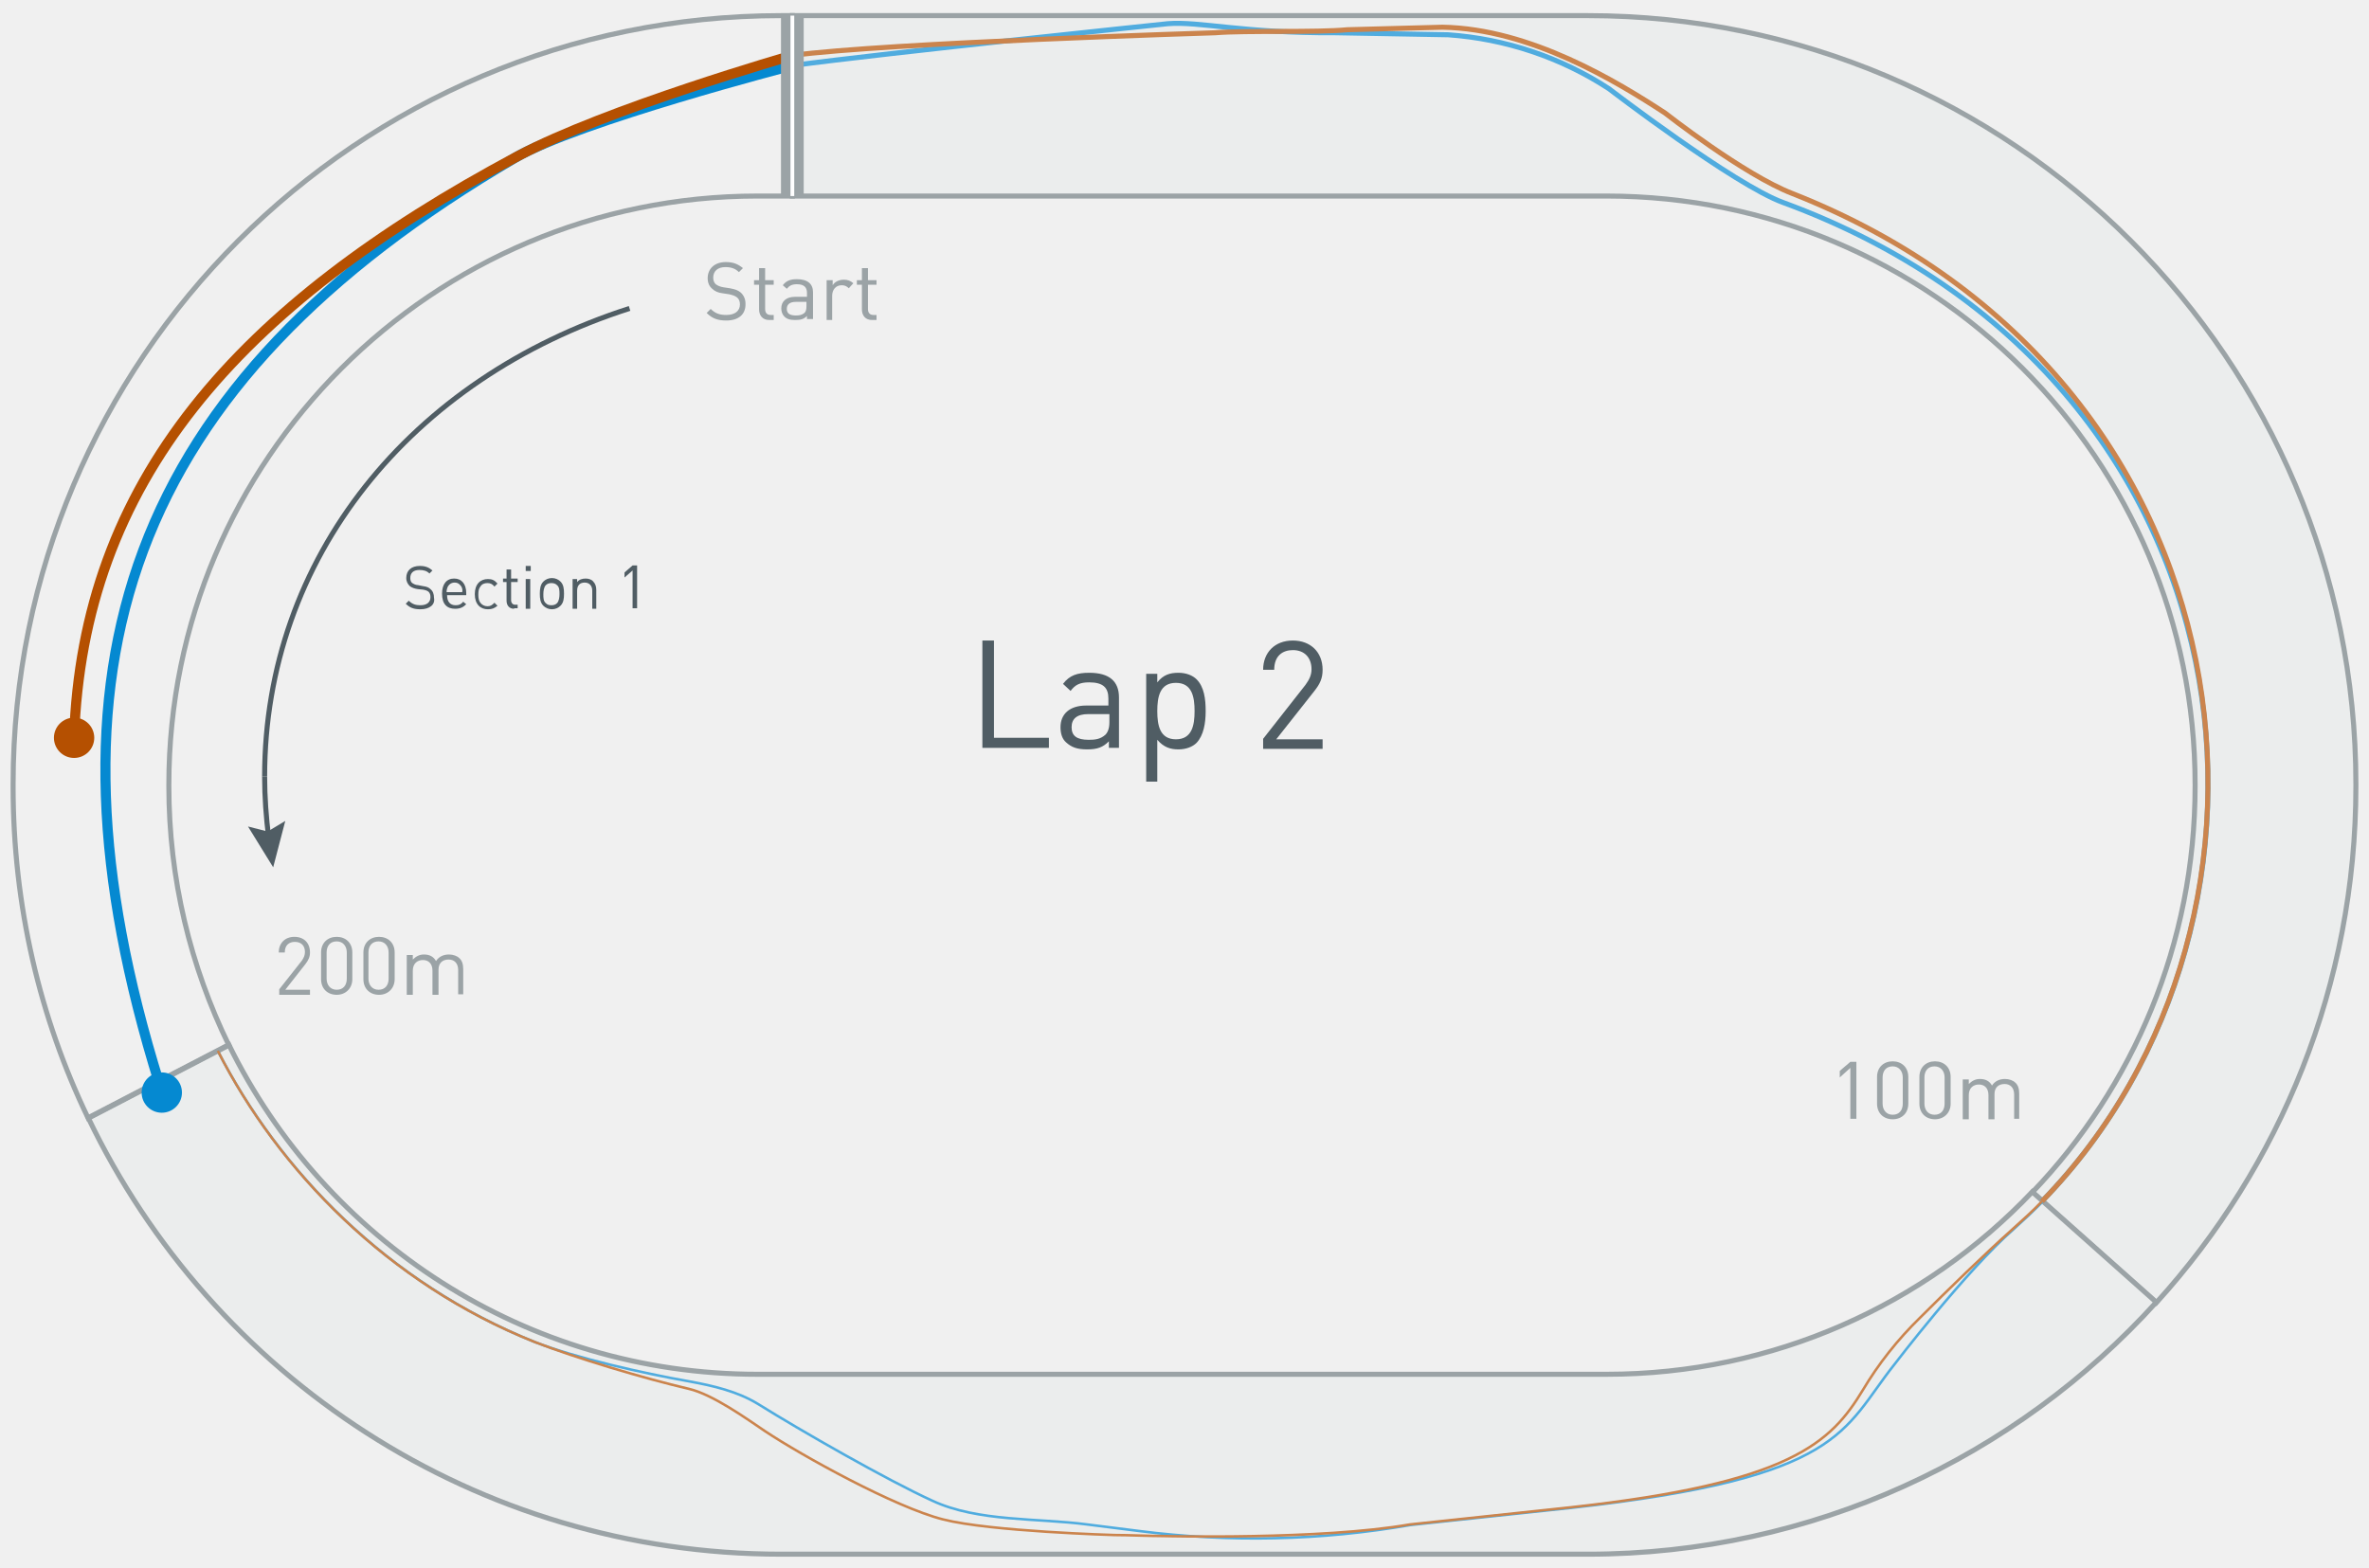
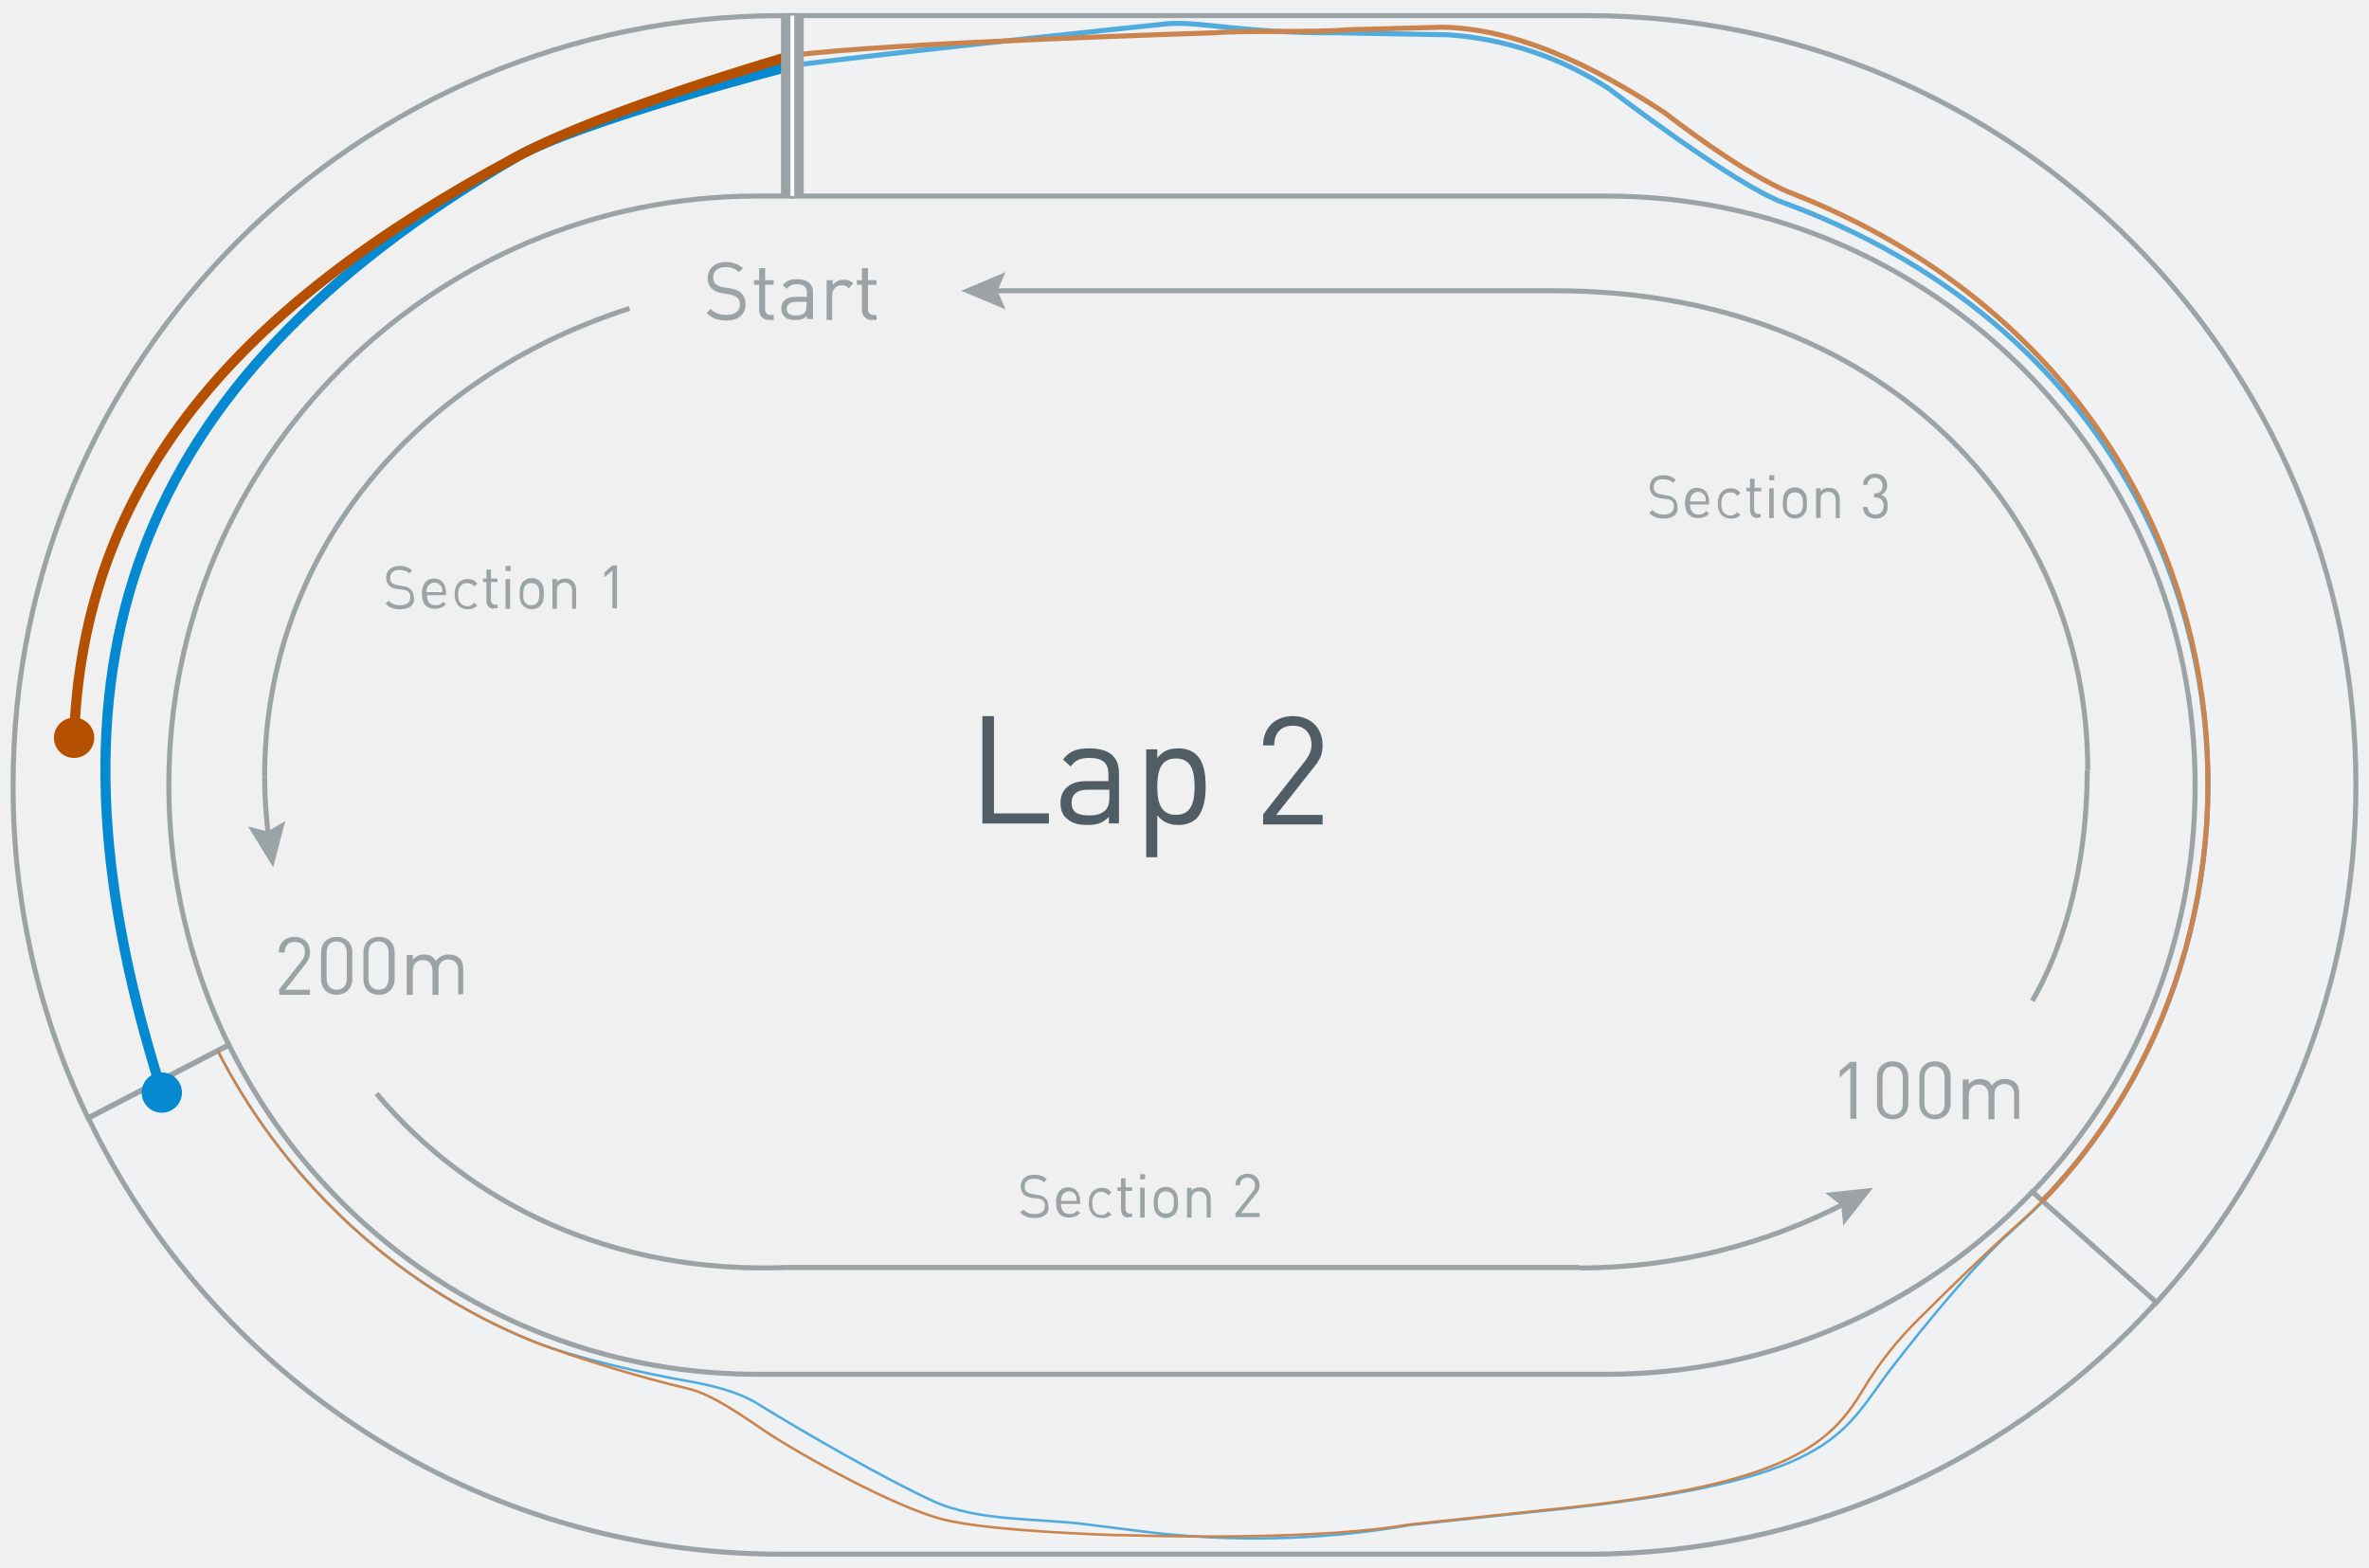
<svg xmlns="http://www.w3.org/2000/svg" version="1.1" x="0px" y="0px" viewBox="0 0 470 311" enable-background="new 0 0 470 311" xml:space="preserve">
+   <g id="Layer_0">
+ </g>
+   <g id="Layer_1">
+ </g>
+   <g id="Layer_2">
+ </g>
+   <g id="Layer_3">
+ </g>
  <g id="Layer_4">
    <g>
-       <path fill="#EBEDED" stroke="#9BA3A6" stroke-miterlimit="10" d="M467.4,155.6C467.4,71.4,399.1,3.1,315,3.1H157.2v35.8h161.5    c64.5,0,116.8,52.3,116.8,116.8v0.3c0,31.3-12.3,59.7-32.3,80.6l24.6,21.9c24.6-27.1,39.6-63,39.6-102.5V155.6z" />
-       <path fill="#EBEDED" stroke="#9BA3A6" stroke-miterlimit="10" d="M318.7,272.7H150.3c-46.1,0-85.9-26.7-104.9-65.4l-27.9,14.5    c24.6,51.3,76.9,86.6,137.5,86.6H315c44.7,0,85-19.3,112.8-50l-24.6-21.9C381.9,258.9,351.9,272.7,318.7,272.7z" />
+       <path fill="#F0F1F2" stroke="#9BA3A6" stroke-miterlimit="10" d="M467.4,155.6C467.4,71.4,399.1,3.1,315,3.1H157.2v35.8h161.5    c64.5,0,116.8,52.3,116.8,116.8v0.3c0,31.3-12.3,59.7-32.3,80.6l24.6,21.9c24.6-27.1,39.6-63,39.6-102.5V155.6z" />
+       <path fill="#F0F1F2" stroke="#9BA3A6" stroke-miterlimit="10" d="M318.7,272.7H150.3c-46.1,0-85.9-26.7-104.9-65.4l-27.9,14.5    c24.6,51.3,76.9,86.6,137.5,86.6H315c44.7,0,85-19.3,112.8-50l-24.6-21.9C381.9,258.9,351.9,272.7,318.7,272.7z" />
      <path fill="none" stroke="#9BA3A6" stroke-miterlimit="10" d="M33.5,156v-0.3c0-64.5,52.3-116.8,116.8-116.8h6.9V3.1H155    C70.9,3.1,2.6,71.4,2.6,155.6v0.5c0,23.6,5.3,45.9,14.9,65.8l27.9-14.5C37.8,191.8,33.5,174.4,33.5,156z" />
    </g>
    <path fill="none" stroke="#50ACDF" stroke-width="0.5" stroke-miterlimit="10" d="M43.2,208.5c12.1,23.7,33.7,46.1,62.9,57.8   c8.2,3.2,21.5,6.2,30.6,7.8c4.9,0.9,9.6,2,13.7,4.5c8.5,5.3,25.6,15.1,34.6,19.2c9,4.2,20.9,3.4,30.7,4.7l10.3,1.3   c17.9,2.3,36.1,1.9,53.9-1.2l31.9-3.4c54-6,53.7-15.4,64-28.4c0,0,14.2-18.6,23.7-26.9c2.1-1.9,3.7-3.4,5.7-5.4" />
    <path fill="none" stroke="#50ACDF" stroke-miterlimit="10" d="M405.1,238.4c54.8-56.2,43.6-163.3-51.3-198.2   c-9.7-3.5-34.6-22.6-34.6-22.6c-9.5-6.2-20.5-9.9-31.9-10.7L265,6.5c-18.4,0.1-27-2.3-33.3-1.8c0,0-55.8,5.8-74.5,8.3" />
    <path fill="none" stroke="#CB844D" stroke-miterlimit="10" d="M405.1,238.4c54.8-56.2,43.2-163.5-49.5-200   c-9.6-3.7-25.3-16-25.3-16c-9.5-6.2-26.7-16.7-44.1-17l-18.9,0.5c-6.1,0.6-20,0.1-26.2,0.6c0,0-65.3,2-83.9,4.5" />
-     <path id="_x3C_Path_x3E__3_" fill="none" stroke="#0589D1" stroke-width="2" stroke-miterlimit="10" d="M157.2,13   c0,0-42.5,11-55,18.3C25.2,76.4,6,132.7,31.6,215c0.2,0.6,0.4,1.2,0.6,1.8" />
-     <path id="_x3C_Path_x3E__2_" fill="none" stroke="#B55001" stroke-width="2" stroke-miterlimit="10" d="M157.2,11   c0,0-36.9,10.6-54.5,20C46.9,60.8,16.4,95.7,14.7,146.4" />
+     <path id="_x3C_Path_x3E__10_" fill="none" stroke="#0589D1" stroke-width="2" stroke-miterlimit="10" d="M157.2,13   c0,0-42.5,11-55,18.3C25.2,76.4,6,132.7,31.6,215c0.2,0.6,0.4,1.2,0.6,1.8" />
+     <path id="_x3C_Path_x3E__9_" fill="none" stroke="#B55001" stroke-width="2" stroke-miterlimit="10" d="M157.2,11   c0,0-36.9,10.6-54.5,20C46.9,60.8,16.4,95.7,14.7,146.4" />
    <circle fill="#0589D1" cx="32.1" cy="216.8" r="4" />
    <circle fill="#B55001" cx="14.7" cy="146.4" r="4" />
    <path fill="none" stroke="#CB844D" stroke-width="0.5" stroke-miterlimit="10" d="M43.2,208.5c12.1,23.8,33.8,46.2,62.9,57.8   c8.2,3.2,21.6,7.2,30.6,9.3c4.7,1.1,11.4,5.9,15.1,8.4c7.2,4.8,25.8,15.1,35.3,17.5c9.4,2.4,34,3.1,34,3.1c2.7,0,7.1,0.2,9.8,0.2   c0,0,31,0.8,48.8-2.3l31.9-3.4c43.8-4.8,51.7-12.9,58-23.3c3.1-5.2,6.9-10,11.3-14.3c5.4-5.4,13-12.8,18.5-17.7   c2.1-1.9,3.8-3.4,5.7-5.4" />
    <g>
      <line fill="none" stroke="#9BA3A6" stroke-width="4.507" stroke-miterlimit="10" x1="157.2" y1="38.9" x2="157.2" y2="3.1" />
      <line fill="none" stroke="#FFFFFF" stroke-width="0.751" stroke-miterlimit="10" x1="157.2" y1="38.9" x2="157.2" y2="3.1" />
    </g>
    <g>
      <g>
-         <path fill="#505D64" d="M194.9,148.5v-21.4h2.3v19.3h10.9v2H194.9z" />
-         <path fill="#505D64" d="M220,148.5v-1.4c-1.2,1.2-2.3,1.6-4.3,1.6c-2,0-3.1-0.4-4.2-1.4c-0.8-0.7-1.1-1.8-1.1-3     c0-2.6,1.8-4.3,5.1-4.3h4.4v-1.4c0-2.1-1-3.2-3.8-3.2c-1.9,0-2.8,0.5-3.7,1.7l-1.5-1.4c1.3-1.7,2.8-2.2,5.2-2.2     c4,0,5.9,1.7,5.9,4.9v10H220z M220,141.7h-4.1c-2.2,0-3.3,0.9-3.3,2.6c0,1.7,1,2.5,3.4,2.5c1.2,0,2.3-0.1,3.3-1     c0.5-0.5,0.8-1.3,0.8-2.5V141.7z" />
-         <path fill="#505D64" d="M237.4,147.4c-0.8,0.8-2.1,1.3-3.6,1.3c-1.6,0-2.9-0.4-4.2-1.9v8.3h-2.2v-21.4h2.2v1.7     c1.2-1.5,2.5-1.9,4.2-1.9c1.5,0,2.8,0.5,3.6,1.3c1.5,1.5,1.8,3.9,1.8,6.3C239.2,143.5,238.8,145.9,237.4,147.4z M233.3,135.5     c-3.2,0-3.7,2.8-3.7,5.6s0.5,5.6,3.7,5.6c3.2,0,3.7-2.8,3.7-5.6S236.5,135.5,233.3,135.5z" />
-         <path fill="#505D64" d="M250.6,148.5v-1.9l8.4-10.7c0.8-1.1,1.2-2,1.2-3.1c0-2.3-1.4-3.8-3.7-3.8c-2,0-3.7,1.1-3.7,3.9h-2.2     c0-3.4,2.3-5.8,5.9-5.8c3.5,0,5.9,2.3,5.9,5.8c0,1.7-0.5,2.8-1.7,4.3l-7.5,9.5h9.2v1.9H250.6z" />
+         <path fill="#505D64" d="M194.9,163.5v-21.4h2.3v19.3h10.9v2H194.9z" />
+         <path fill="#505D64" d="M220,163.5v-1.4c-1.2,1.2-2.3,1.6-4.3,1.6c-2,0-3.1-0.4-4.2-1.4c-0.8-0.7-1.1-1.8-1.1-3     c0-2.6,1.8-4.3,5.1-4.3h4.4v-1.4c0-2.1-1-3.2-3.8-3.2c-1.9,0-2.8,0.5-3.7,1.7l-1.5-1.4c1.3-1.7,2.8-2.2,5.2-2.2     c4,0,5.9,1.7,5.9,4.9v10H220z M220,156.7h-4.1c-2.2,0-3.3,0.9-3.3,2.6c0,1.7,1,2.5,3.4,2.5c1.2,0,2.3-0.1,3.3-1     c0.5-0.5,0.8-1.3,0.8-2.5V156.7z" />
+         <path fill="#505D64" d="M237.4,162.4c-0.8,0.8-2.1,1.3-3.6,1.3c-1.6,0-2.9-0.4-4.2-1.9v8.3h-2.2v-21.4h2.2v1.7     c1.2-1.5,2.5-1.9,4.2-1.9c1.5,0,2.8,0.5,3.6,1.3c1.5,1.5,1.8,3.9,1.8,6.3C239.2,158.5,238.8,160.9,237.4,162.4z M233.3,150.5     c-3.2,0-3.7,2.8-3.7,5.6s0.5,5.6,3.7,5.6c3.2,0,3.7-2.8,3.7-5.6S236.5,150.5,233.3,150.5z" />
+         <path fill="#505D64" d="M250.6,163.5v-1.9l8.4-10.7c0.8-1.1,1.2-2,1.2-3.1c0-2.3-1.4-3.8-3.7-3.8c-2,0-3.7,1.1-3.7,3.9h-2.2     c0-3.4,2.3-5.8,5.9-5.8c3.5,0,5.9,2.3,5.9,5.8c0,1.7-0.5,2.8-1.7,4.3l-7.5,9.5h9.2v1.9H250.6z" />
+       </g>
+     </g>
+   </g>
+   <g id="Layer_5">
+ </g>
+   <g id="Layer_6">
+ </g>
+   <g id="Layer_7">
+ </g>
+   <g id="Layer_8">
+ </g>
+   <g id="Layer_9">
+ </g>
+   <g id="section3_1_">
+     <g>
+       <path fill="none" stroke="#9BA3A6" stroke-miterlimit="10" d="M414.1,152.8c0,15.8-3.3,32.7-10.9,45.8" />
+       <path fill="none" stroke="#9BA3A6" stroke-miterlimit="10" d="M308.7,57.7c63.6,0,105.5,42.7,105.5,95.1" />
+       <g>
+         <g>
+           <line fill="none" stroke="#9BA3A6" stroke-miterlimit="10" x1="196.7" y1="57.7" x2="308.7" y2="57.7" />
+           <g>
+             <polygon fill="#9BA3A6" points="199.5,61.4 197.9,57.7 199.5,54 190.7,57.7      " />
+           </g>
+         </g>
+       </g>
+     </g>
+     <g>
+       <g>
+         <path fill="#9BA3A6" d="M330.1,102.9c-1.3,0-2.1-0.3-2.9-1.1l0.6-0.6c0.7,0.7,1.4,0.9,2.3,0.9c1.3,0,2-0.6,2-1.6     c0-0.5-0.1-0.8-0.4-1.1c-0.3-0.2-0.5-0.3-1.1-0.4l-1-0.1c-0.7-0.1-1.2-0.3-1.6-0.6c-0.4-0.4-0.7-0.9-0.7-1.6c0-1.5,1-2.4,2.7-2.4     c1.1,0,1.8,0.3,2.5,0.9l-0.6,0.6c-0.5-0.5-1.1-0.7-2-0.7c-1.2,0-1.8,0.6-1.8,1.6c0,0.4,0.1,0.8,0.4,1s0.7,0.4,1.1,0.4l1,0.2     c0.8,0.1,1.2,0.3,1.5,0.6c0.5,0.4,0.7,1,0.7,1.7C333,102,331.9,102.9,330.1,102.9z" />
+         <path fill="#9BA3A6" d="M335.3,100.1c0,1.3,0.6,2,1.7,2c0.7,0,1.1-0.2,1.5-0.7l0.6,0.5c-0.6,0.6-1.2,0.9-2.2,0.9     c-1.6,0-2.6-0.9-2.6-3c0-1.9,0.9-3,2.4-3c1.5,0,2.4,1.1,2.4,2.9v0.4H335.3z M338.3,98.5c-0.3-0.5-0.7-0.9-1.4-0.9     c-0.6,0-1.1,0.3-1.4,0.9c-0.1,0.3-0.2,0.5-0.2,1h3.1C338.4,99,338.4,98.8,338.3,98.5z" />
+         <path fill="#9BA3A6" d="M343.4,102.9c-1.5,0-2.6-1-2.6-3c0-2,1.1-3,2.6-3c0.8,0,1.3,0.2,1.9,0.9l-0.6,0.6     c-0.4-0.5-0.8-0.7-1.4-0.7c-0.6,0-1.1,0.2-1.4,0.7c-0.3,0.4-0.4,0.8-0.4,1.6c0,0.7,0.1,1.2,0.4,1.6c0.3,0.4,0.8,0.7,1.4,0.7     c0.6,0,0.9-0.2,1.4-0.7l0.6,0.6C344.8,102.7,344.3,102.9,343.4,102.9z" />
+         <path fill="#9BA3A6" d="M348.7,102.8c-1,0-1.5-0.7-1.5-1.6v-3.7h-0.7v-0.7h0.7v-1.8h0.9v1.8h1.3v0.7H348v3.6     c0,0.5,0.3,0.9,0.8,0.9h0.5v0.7H348.7z" />
+         <path fill="#9BA3A6" d="M351,95.3v-1h1v1H351z M351,102.8v-5.9h0.9v5.9H351z" />
+         <path fill="#9BA3A6" d="M357.8,102.2c-0.4,0.4-1,0.7-1.7,0.7c-0.7,0-1.3-0.3-1.7-0.7c-0.6-0.6-0.7-1.4-0.7-2.4     c0-0.9,0.1-1.8,0.7-2.4c0.4-0.4,1-0.7,1.7-0.7c0.7,0,1.3,0.3,1.7,0.7c0.6,0.6,0.7,1.4,0.7,2.4     C358.5,100.8,358.4,101.6,357.8,102.2z M357.2,98.1c-0.3-0.3-0.7-0.4-1.1-0.4c-0.4,0-0.8,0.1-1.1,0.4c-0.4,0.4-0.5,1.2-0.5,1.8     c0,0.7,0,1.4,0.5,1.8c0.3,0.3,0.6,0.4,1.1,0.4c0.4,0,0.8-0.1,1.1-0.4c0.4-0.4,0.5-1.2,0.5-1.8C357.7,99.2,357.6,98.5,357.2,98.1z     " />
+         <path fill="#9BA3A6" d="M364.2,102.8v-3.6c0-1-0.6-1.6-1.5-1.6s-1.5,0.5-1.5,1.6v3.6h-0.9v-5.9h0.9v0.6c0.4-0.5,1-0.7,1.7-0.7     c0.6,0,1.2,0.2,1.5,0.6c0.4,0.4,0.6,1,0.6,1.6v3.8H364.2z" />
+         <path fill="#9BA3A6" d="M372.1,102.9c-1.3,0-2.4-0.7-2.5-2.3h0.9c0.1,1.1,0.8,1.5,1.6,1.5c0.9,0,1.6-0.6,1.6-1.7     c0-1-0.5-1.7-1.7-1.7h-0.2v-0.8h0.2c1,0,1.5-0.6,1.5-1.5c0-1-0.7-1.6-1.5-1.6c-0.9,0-1.5,0.6-1.5,1.4h-0.9     c0.1-1.4,1.1-2.2,2.4-2.2c1.4,0,2.4,0.9,2.4,2.3c0,0.9-0.4,1.5-1.2,1.9c0.9,0.3,1.3,1,1.3,2.1     C374.6,102.1,373.5,102.9,372.1,102.9z" />
+       </g>
+     </g>
+   </g>
+   <g id="section2">
+     <g>
+       <g>
+         <g>
+           <path fill="none" stroke="#9BA3A6" stroke-miterlimit="10" d="M366.4,238.6c-15.7,8.2-33.8,13-53,13" />
+           <g>
+             <polygon fill="#9BA3A6" points="362.1,236.7 365.3,239.2 365.7,243.2 371.6,235.7      " />
+           </g>
+         </g>
+       </g>
+       <path fill="none" stroke="#9BA3A6" stroke-miterlimit="10" d="M156.2,251.5c-34.4,1.4-62.9-12.4-81.5-34.5" />
+       <line fill="none" stroke="#9BA3A6" stroke-miterlimit="10" x1="313.4" y1="251.5" x2="156.2" y2="251.5" />
+     </g>
+     <g>
+       <g>
+         <path fill="#9BA3A6" d="M205.3,241.7c-1.3,0-2.1-0.3-2.9-1.1l0.6-0.6c0.7,0.7,1.4,0.9,2.3,0.9c1.3,0,2-0.6,2-1.6     c0-0.5-0.1-0.8-0.4-1.1c-0.3-0.2-0.5-0.3-1.1-0.4l-1-0.1c-0.7-0.1-1.2-0.3-1.6-0.6c-0.4-0.4-0.7-0.9-0.7-1.6c0-1.5,1-2.4,2.7-2.4     c1.1,0,1.8,0.3,2.5,0.9l-0.6,0.6c-0.5-0.5-1.1-0.7-2-0.7c-1.2,0-1.8,0.6-1.8,1.6c0,0.4,0.1,0.8,0.4,1c0.3,0.2,0.7,0.4,1.1,0.4     l1,0.2c0.8,0.1,1.2,0.3,1.5,0.6c0.5,0.4,0.7,1,0.7,1.7C208.2,240.8,207.1,241.7,205.3,241.7z" />
+         <path fill="#9BA3A6" d="M210.5,238.9c0,1.3,0.6,2,1.7,2c0.7,0,1.1-0.2,1.5-0.7l0.6,0.5c-0.6,0.6-1.2,0.9-2.2,0.9     c-1.6,0-2.6-0.9-2.6-3c0-1.9,0.9-3,2.4-3c1.5,0,2.4,1.1,2.4,2.9v0.4H210.5z M213.5,237.3c-0.3-0.5-0.7-0.9-1.4-0.9     c-0.6,0-1.1,0.3-1.4,0.9c-0.1,0.3-0.2,0.5-0.2,1h3.1C213.6,237.8,213.6,237.6,213.5,237.3z" />
+         <path fill="#9BA3A6" d="M218.6,241.7c-1.5,0-2.6-1-2.6-3c0-2,1.1-3,2.6-3c0.8,0,1.3,0.2,1.9,0.9l-0.6,0.6     c-0.4-0.5-0.8-0.7-1.4-0.7c-0.6,0-1.1,0.2-1.4,0.7c-0.3,0.4-0.4,0.8-0.4,1.6c0,0.7,0.1,1.2,0.4,1.6c0.3,0.4,0.8,0.7,1.4,0.7     c0.6,0,0.9-0.2,1.4-0.7l0.6,0.6C220,241.5,219.5,241.7,218.6,241.7z" />
+         <path fill="#9BA3A6" d="M223.9,241.6c-1,0-1.5-0.7-1.5-1.6v-3.7h-0.7v-0.7h0.7v-1.8h0.9v1.8h1.3v0.7h-1.3v3.6     c0,0.5,0.3,0.9,0.8,0.9h0.5v0.7H223.9z" />
+         <path fill="#9BA3A6" d="M226.2,234v-1h1v1H226.2z M226.2,241.6v-5.9h0.9v5.9H226.2z" />
+         <path fill="#9BA3A6" d="M233,241c-0.4,0.4-1,0.7-1.7,0.7c-0.7,0-1.3-0.3-1.7-0.7c-0.6-0.6-0.7-1.4-0.7-2.4c0-0.9,0.1-1.8,0.7-2.4     c0.4-0.4,1-0.7,1.7-0.7c0.7,0,1.3,0.3,1.7,0.7c0.6,0.6,0.7,1.4,0.7,2.4C233.8,239.6,233.6,240.4,233,241z M232.4,236.8     c-0.3-0.3-0.7-0.4-1.1-0.4c-0.4,0-0.8,0.1-1.1,0.4c-0.4,0.4-0.5,1.2-0.5,1.8c0,0.7,0,1.4,0.5,1.8c0.3,0.3,0.6,0.4,1.1,0.4     c0.4,0,0.8-0.1,1.1-0.4c0.4-0.4,0.5-1.2,0.5-1.8C232.9,238,232.9,237.3,232.4,236.8z" />
+         <path fill="#9BA3A6" d="M239.4,241.6V238c0-1-0.6-1.6-1.5-1.6s-1.5,0.5-1.5,1.6v3.6h-0.9v-5.9h0.9v0.6c0.4-0.5,1-0.7,1.7-0.7     c0.6,0,1.2,0.2,1.5,0.6c0.4,0.4,0.6,1,0.6,1.6v3.8H239.4z" />
+         <path fill="#9BA3A6" d="M245.1,241.6v-0.8l3.4-4.3c0.3-0.4,0.5-0.8,0.5-1.3c0-0.9-0.6-1.5-1.5-1.5c-0.8,0-1.5,0.4-1.5,1.5h-0.9     c0-1.3,0.9-2.3,2.4-2.3c1.4,0,2.4,0.9,2.4,2.3c0,0.7-0.2,1.1-0.7,1.7l-3,3.8h3.7v0.8H245.1z" />
      </g>
    </g>
  </g>
  <g id="section1">
    <g>
      <g>
        <g>
-           <path fill="none" stroke="#505D64" stroke-miterlimit="10" d="M53.3,166.2c-0.5-4-0.8-8.1-0.8-12.1" />
+           <path fill="none" stroke="#9BA3A6" stroke-miterlimit="10" d="M53.3,166.2c-0.5-4-0.8-8.1-0.8-12.1" />
          <g>
-             <polygon fill="#505D64" points="56.6,162.9 53.1,165 49.2,164 54.2,172.1      " />
+             <polygon fill="#9BA3A6" points="56.6,162.9 53.1,165 49.2,164 54.2,172.1      " />
          </g>
        </g>
      </g>
-       <path fill="none" stroke="#505D64" stroke-miterlimit="10" d="M52.5,154.1c0-43.4,29-79,72.4-92.9" />
+       <path fill="none" stroke="#9BA3A6" stroke-miterlimit="10" d="M52.5,154.1c0-43.4,29-79,72.4-92.9" />
    </g>
    <g>
      <g>
-         <path fill="#505D64" d="M83.4,120.9c-1.3,0-2.1-0.3-2.9-1.1l0.6-0.6c0.7,0.7,1.4,0.9,2.3,0.9c1.3,0,2-0.6,2-1.6     c0-0.5-0.1-0.8-0.4-1.1c-0.3-0.2-0.5-0.3-1.1-0.4l-1-0.1c-0.7-0.1-1.2-0.3-1.6-0.6c-0.4-0.4-0.7-0.9-0.7-1.6c0-1.5,1-2.4,2.7-2.4     c1.1,0,1.8,0.3,2.5,0.9l-0.6,0.6c-0.5-0.5-1.1-0.7-2-0.7c-1.2,0-1.8,0.6-1.8,1.6c0,0.4,0.1,0.8,0.4,1c0.3,0.2,0.7,0.4,1.1,0.4     l1,0.2c0.8,0.1,1.2,0.3,1.5,0.6c0.5,0.4,0.7,1,0.7,1.7C86.4,120,85.2,120.9,83.4,120.9z" />
-         <path fill="#505D64" d="M88.7,118.1c0,1.3,0.6,2,1.7,2c0.7,0,1.1-0.2,1.5-0.7l0.6,0.5c-0.6,0.6-1.2,0.9-2.2,0.9     c-1.6,0-2.6-0.9-2.6-3c0-1.9,0.9-3,2.4-3c1.5,0,2.4,1.1,2.4,2.9v0.4H88.7z M91.6,116.5c-0.3-0.5-0.7-0.9-1.4-0.9     c-0.6,0-1.1,0.3-1.4,0.9c-0.1,0.3-0.2,0.5-0.2,1h3.1C91.8,117,91.7,116.8,91.6,116.5z" />
-         <path fill="#505D64" d="M96.8,120.9c-1.5,0-2.6-1-2.6-3c0-2,1.1-3,2.6-3c0.8,0,1.3,0.2,1.9,0.9l-0.6,0.6     c-0.4-0.5-0.8-0.7-1.4-0.7c-0.6,0-1.1,0.2-1.4,0.7c-0.3,0.4-0.4,0.8-0.4,1.6c0,0.7,0.1,1.2,0.4,1.6c0.3,0.4,0.8,0.7,1.4,0.7     c0.6,0,0.9-0.2,1.4-0.7l0.6,0.6C98.1,120.7,97.6,120.9,96.8,120.9z" />
-         <path fill="#505D64" d="M102,120.8c-1,0-1.5-0.7-1.5-1.6v-3.7h-0.7v-0.7h0.7v-1.8h0.9v1.8h1.3v0.7h-1.3v3.6     c0,0.5,0.3,0.9,0.8,0.9h0.5v0.7H102z" />
-         <path fill="#505D64" d="M104.3,113.3v-1h1v1H104.3z M104.3,120.8v-5.9h0.9v5.9H104.3z" />
-         <path fill="#505D64" d="M111.2,120.2c-0.4,0.4-1,0.7-1.7,0.7c-0.7,0-1.3-0.3-1.7-0.7c-0.6-0.6-0.7-1.4-0.7-2.4     c0-0.9,0.1-1.8,0.7-2.4c0.4-0.4,1-0.7,1.7-0.7c0.7,0,1.3,0.3,1.7,0.7c0.6,0.6,0.7,1.4,0.7,2.4     C111.9,118.8,111.8,119.6,111.2,120.2z M110.5,116.1c-0.3-0.3-0.7-0.4-1.1-0.4c-0.4,0-0.8,0.1-1.1,0.4c-0.4,0.4-0.5,1.2-0.5,1.8     c0,0.7,0,1.4,0.5,1.8c0.3,0.3,0.6,0.4,1.1,0.4c0.4,0,0.8-0.1,1.1-0.4c0.4-0.4,0.5-1.2,0.5-1.8C111,117.2,111,116.5,110.5,116.1z" />
-         <path fill="#505D64" d="M117.5,120.8v-3.6c0-1-0.6-1.6-1.5-1.6s-1.5,0.5-1.5,1.6v3.6h-0.9v-5.9h0.9v0.6c0.4-0.5,1-0.7,1.7-0.7     c0.6,0,1.2,0.2,1.5,0.6c0.4,0.4,0.6,1,0.6,1.6v3.8H117.5z" />
-         <path fill="#505D64" d="M125.5,120.8v-7.6l-1.6,1.4v-1l1.6-1.4h0.9v8.5H125.5z" />
+         <path fill="#9BA3A6" d="M79.4,120.9c-1.3,0-2.1-0.3-2.9-1.1l0.6-0.6c0.7,0.7,1.4,0.9,2.3,0.9c1.3,0,2-0.6,2-1.6     c0-0.5-0.1-0.8-0.4-1.1c-0.3-0.2-0.5-0.3-1.1-0.4l-1-0.1c-0.7-0.1-1.2-0.3-1.6-0.6c-0.4-0.4-0.7-0.9-0.7-1.6c0-1.5,1-2.4,2.7-2.4     c1.1,0,1.8,0.3,2.5,0.9l-0.6,0.6c-0.5-0.5-1.1-0.7-2-0.7c-1.2,0-1.8,0.6-1.8,1.6c0,0.4,0.1,0.8,0.4,1c0.3,0.2,0.7,0.4,1.1,0.4     l1,0.2c0.8,0.1,1.2,0.3,1.5,0.6c0.5,0.4,0.7,1,0.7,1.7C82.4,120,81.2,120.9,79.4,120.9z" />
+         <path fill="#9BA3A6" d="M84.7,118.1c0,1.3,0.6,2,1.7,2c0.7,0,1.1-0.2,1.5-0.7l0.6,0.5c-0.6,0.6-1.2,0.9-2.2,0.9     c-1.6,0-2.6-0.9-2.6-3c0-1.9,0.9-3,2.4-3c1.5,0,2.4,1.1,2.4,2.9v0.4H84.7z M87.6,116.5c-0.3-0.5-0.7-0.9-1.4-0.9     c-0.6,0-1.1,0.3-1.4,0.9c-0.1,0.3-0.2,0.5-0.2,1h3.1C87.8,117,87.7,116.8,87.6,116.5z" />
+         <path fill="#9BA3A6" d="M92.8,120.9c-1.5,0-2.6-1-2.6-3c0-2,1.1-3,2.6-3c0.8,0,1.3,0.2,1.9,0.9l-0.6,0.6     c-0.4-0.5-0.8-0.7-1.4-0.7c-0.6,0-1.1,0.2-1.4,0.7c-0.3,0.4-0.4,0.8-0.4,1.6c0,0.7,0.1,1.2,0.4,1.6c0.3,0.4,0.8,0.7,1.4,0.7     c0.6,0,0.9-0.2,1.4-0.7l0.6,0.6C94.1,120.7,93.6,120.9,92.8,120.9z" />
+         <path fill="#9BA3A6" d="M98,120.8c-1,0-1.5-0.7-1.5-1.6v-3.7h-0.7v-0.7h0.7v-1.8h0.9v1.8h1.3v0.7h-1.3v3.6c0,0.5,0.3,0.9,0.8,0.9     h0.5v0.7H98z" />
+         <path fill="#9BA3A6" d="M100.3,113.3v-1h1v1H100.3z M100.3,120.8v-5.9h0.9v5.9H100.3z" />
+         <path fill="#9BA3A6" d="M107.2,120.2c-0.4,0.4-1,0.7-1.7,0.7c-0.7,0-1.3-0.3-1.7-0.7c-0.6-0.6-0.7-1.4-0.7-2.4     c0-0.9,0.1-1.8,0.7-2.4c0.4-0.4,1-0.7,1.7-0.7c0.7,0,1.3,0.3,1.7,0.7c0.6,0.6,0.7,1.4,0.7,2.4     C107.9,118.8,107.8,119.6,107.2,120.2z M106.5,116.1c-0.3-0.3-0.7-0.4-1.1-0.4c-0.4,0-0.8,0.1-1.1,0.4c-0.4,0.4-0.5,1.2-0.5,1.8     c0,0.7,0,1.4,0.5,1.8c0.3,0.3,0.6,0.4,1.1,0.4c0.4,0,0.8-0.1,1.1-0.4c0.4-0.4,0.5-1.2,0.5-1.8C107,117.2,107,116.5,106.5,116.1z" />
+         <path fill="#9BA3A6" d="M113.5,120.8v-3.6c0-1-0.6-1.6-1.5-1.6s-1.5,0.5-1.5,1.6v3.6h-0.9v-5.9h0.9v0.6c0.4-0.5,1-0.7,1.7-0.7     c0.6,0,1.2,0.2,1.5,0.6c0.4,0.4,0.6,1,0.6,1.6v3.8H113.5z" />
+         <path fill="#9BA3A6" d="M121.5,120.8v-7.6l-1.6,1.4v-1l1.6-1.4h0.9v8.5H121.5z" />
      </g>
    </g>
  </g>
  <g id="Label">
    <g>
      <path fill="#9BA3A6" d="M144.1,63.6c-1.7,0-2.8-0.4-3.9-1.5l0.8-0.8c0.9,0.9,1.8,1.2,3.1,1.2c1.7,0,2.7-0.8,2.7-2.1    c0-0.6-0.2-1.1-0.6-1.4c-0.4-0.3-0.7-0.4-1.5-0.6l-1.3-0.2c-0.9-0.1-1.6-0.4-2.1-0.9c-0.6-0.5-0.9-1.2-0.9-2.1    c0-1.9,1.4-3.2,3.6-3.2c1.5,0,2.4,0.4,3.4,1.2l-0.8,0.8c-0.7-0.7-1.5-1-2.7-1c-1.5,0-2.4,0.8-2.4,2.1c0,0.6,0.2,1,0.5,1.3    c0.4,0.3,0.9,0.5,1.5,0.6l1.3,0.2c1.1,0.2,1.6,0.4,2.1,0.8c0.6,0.5,1,1.3,1,2.2C148,62.4,146.5,63.6,144.1,63.6z" />
      <path fill="#9BA3A6" d="M152.6,63.5c-1.3,0-2-0.9-2-2.1v-4.9h-1v-0.9h1v-2.4h1.2v2.4h1.7v0.9h-1.7v4.8c0,0.7,0.3,1.2,1.1,1.2h0.6    v1H152.6z" />
      <path fill="#9BA3A6" d="M160.1,63.5v-0.8c-0.6,0.6-1.2,0.8-2.3,0.8c-1.1,0-1.7-0.2-2.2-0.7c-0.4-0.4-0.6-1-0.6-1.6    c0-1.4,1-2.3,2.7-2.3h2.4v-0.8c0-1.1-0.6-1.7-2-1.7c-1,0-1.5,0.3-2,0.9l-0.8-0.7c0.7-0.9,1.5-1.2,2.8-1.2c2.1,0,3.2,0.9,3.2,2.6    v5.3H160.1z M160.1,59.9h-2.2c-1.2,0-1.8,0.5-1.8,1.4c0,0.9,0.6,1.3,1.8,1.3c0.7,0,1.2-0.1,1.7-0.5c0.3-0.3,0.4-0.7,0.4-1.4V59.9z    " />
      <path fill="#9BA3A6" d="M168.4,57.2c-0.4-0.4-0.8-0.6-1.4-0.6c-1.2,0-1.9,0.9-1.9,2.1v4.8H164v-7.9h1.2v1c0.4-0.7,1.3-1.1,2.2-1.1    c0.8,0,1.3,0.2,1.9,0.7L168.4,57.2z" />
      <path fill="#9BA3A6" d="M173,63.5c-1.3,0-2-0.9-2-2.1v-4.9h-1v-0.9h1v-2.4h1.2v2.4h1.7v0.9h-1.7v4.8c0,0.7,0.3,1.2,1.1,1.2h0.6v1    H173z" />
    </g>
    <g>
      <path fill="#9BA3A6" d="M367.1,222v-10.1l-2.1,1.9v-1.3l2.1-1.8h1.2V222H367.1z" />
      <path fill="#9BA3A6" d="M375.5,222.1c-1.8,0-3.1-1.2-3.1-3.1v-5.3c0-1.9,1.3-3.1,3.1-3.1c1.8,0,3.1,1.2,3.1,3.1v5.3    C378.6,220.9,377.3,222.1,375.5,222.1z M377.5,213.8c0-1.2-0.7-2.2-2-2.2s-2,0.9-2,2.2v5.2c0,1.2,0.7,2.2,2,2.2s2-0.9,2-2.2V213.8    z" />
      <path fill="#9BA3A6" d="M383.9,222.1c-1.8,0-3.1-1.2-3.1-3.1v-5.3c0-1.9,1.3-3.1,3.1-3.1c1.8,0,3.1,1.2,3.1,3.1v5.3    C387,220.9,385.6,222.1,383.9,222.1z M385.8,213.8c0-1.2-0.7-2.2-2-2.2s-2,0.9-2,2.2v5.2c0,1.2,0.7,2.2,2,2.2s2-0.9,2-2.2V213.8z" />
      <path fill="#9BA3A6" d="M399.6,222v-4.8c0-1.4-0.8-2.1-1.9-2.1c-1.2,0-2,0.7-2,2v5h-1.2v-4.8c0-1.4-0.8-2.1-1.9-2.1s-2,0.7-2,2.1    v4.8h-1.2v-7.9h1.2v0.9c0.6-0.6,1.3-1,2.2-1c1.1,0,1.9,0.4,2.4,1.3c0.6-0.9,1.5-1.3,2.6-1.3c0.8,0,1.6,0.3,2,0.7    c0.6,0.5,0.8,1.3,0.8,2.2v5H399.6z" />
    </g>
    <g>
      <path fill="#9BA3A6" d="M55.4,197.3v-1l4.5-5.7c0.4-0.6,0.6-1.1,0.6-1.7c0-1.2-0.7-2-2-2c-1.1,0-2,0.6-2,2.1h-1.2    c0-1.8,1.2-3.1,3.1-3.1c1.9,0,3.1,1.2,3.1,3.1c0,0.9-0.3,1.5-0.9,2.3l-4,5.1h4.9v1H55.4z" />
      <path fill="#9BA3A6" d="M66.8,197.4c-1.8,0-3.1-1.2-3.1-3.1v-5.3c0-1.9,1.3-3.1,3.1-3.1c1.8,0,3.1,1.2,3.1,3.1v5.3    C69.9,196.1,68.6,197.4,66.8,197.4z M68.8,189c0-1.2-0.7-2.2-2-2.2s-2,0.9-2,2.2v5.2c0,1.2,0.7,2.2,2,2.2s2-0.9,2-2.2V189z" />
      <path fill="#9BA3A6" d="M75.2,197.4c-1.8,0-3.1-1.2-3.1-3.1v-5.3c0-1.9,1.3-3.1,3.1-3.1c1.8,0,3.1,1.2,3.1,3.1v5.3    C78.3,196.1,77,197.4,75.2,197.4z M77.1,189c0-1.2-0.7-2.2-2-2.2s-2,0.9-2,2.2v5.2c0,1.2,0.7,2.2,2,2.2s2-0.9,2-2.2V189z" />
      <path fill="#9BA3A6" d="M90.9,197.3v-4.8c0-1.4-0.8-2.1-1.9-2.1c-1.2,0-2,0.7-2,2v5h-1.2v-4.8c0-1.4-0.8-2.1-1.9-2.1s-2,0.7-2,2.1    v4.8h-1.2v-7.9h1.2v0.9c0.6-0.6,1.3-1,2.2-1c1.1,0,1.9,0.4,2.4,1.3c0.6-0.9,1.5-1.3,2.6-1.3c0.8,0,1.6,0.3,2,0.7    c0.6,0.5,0.8,1.3,0.8,2.2v5H90.9z" />
    </g>
  </g>
</svg>
